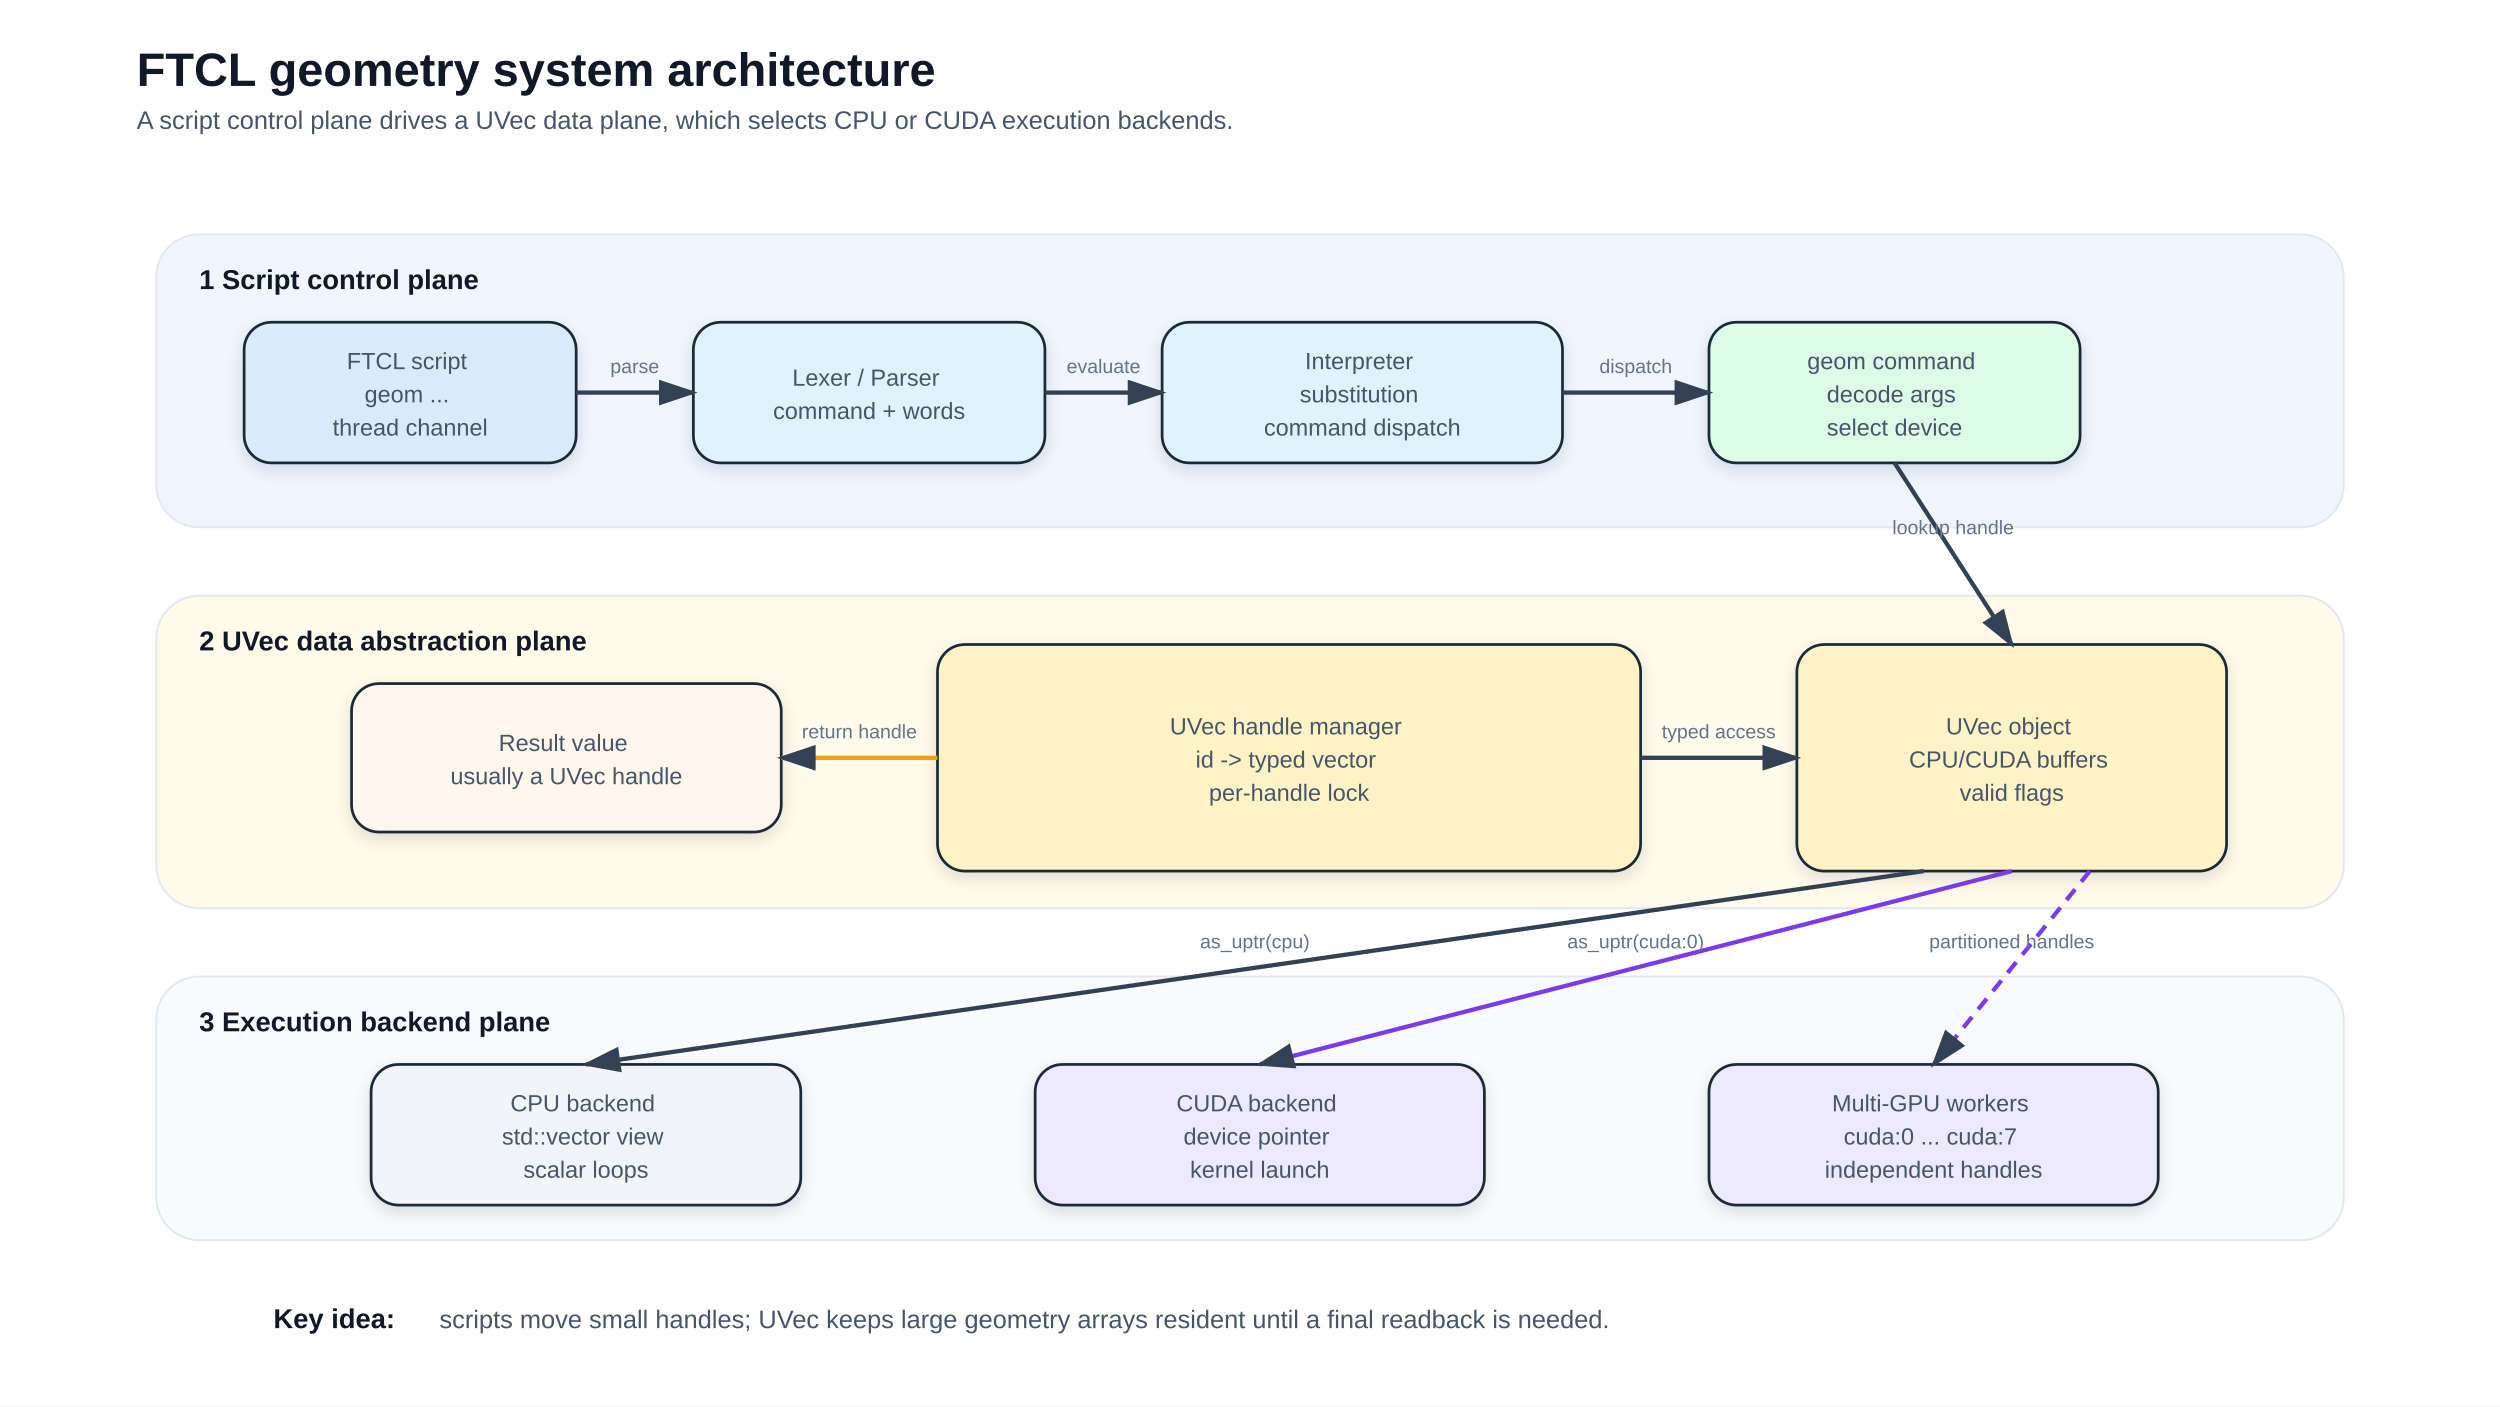
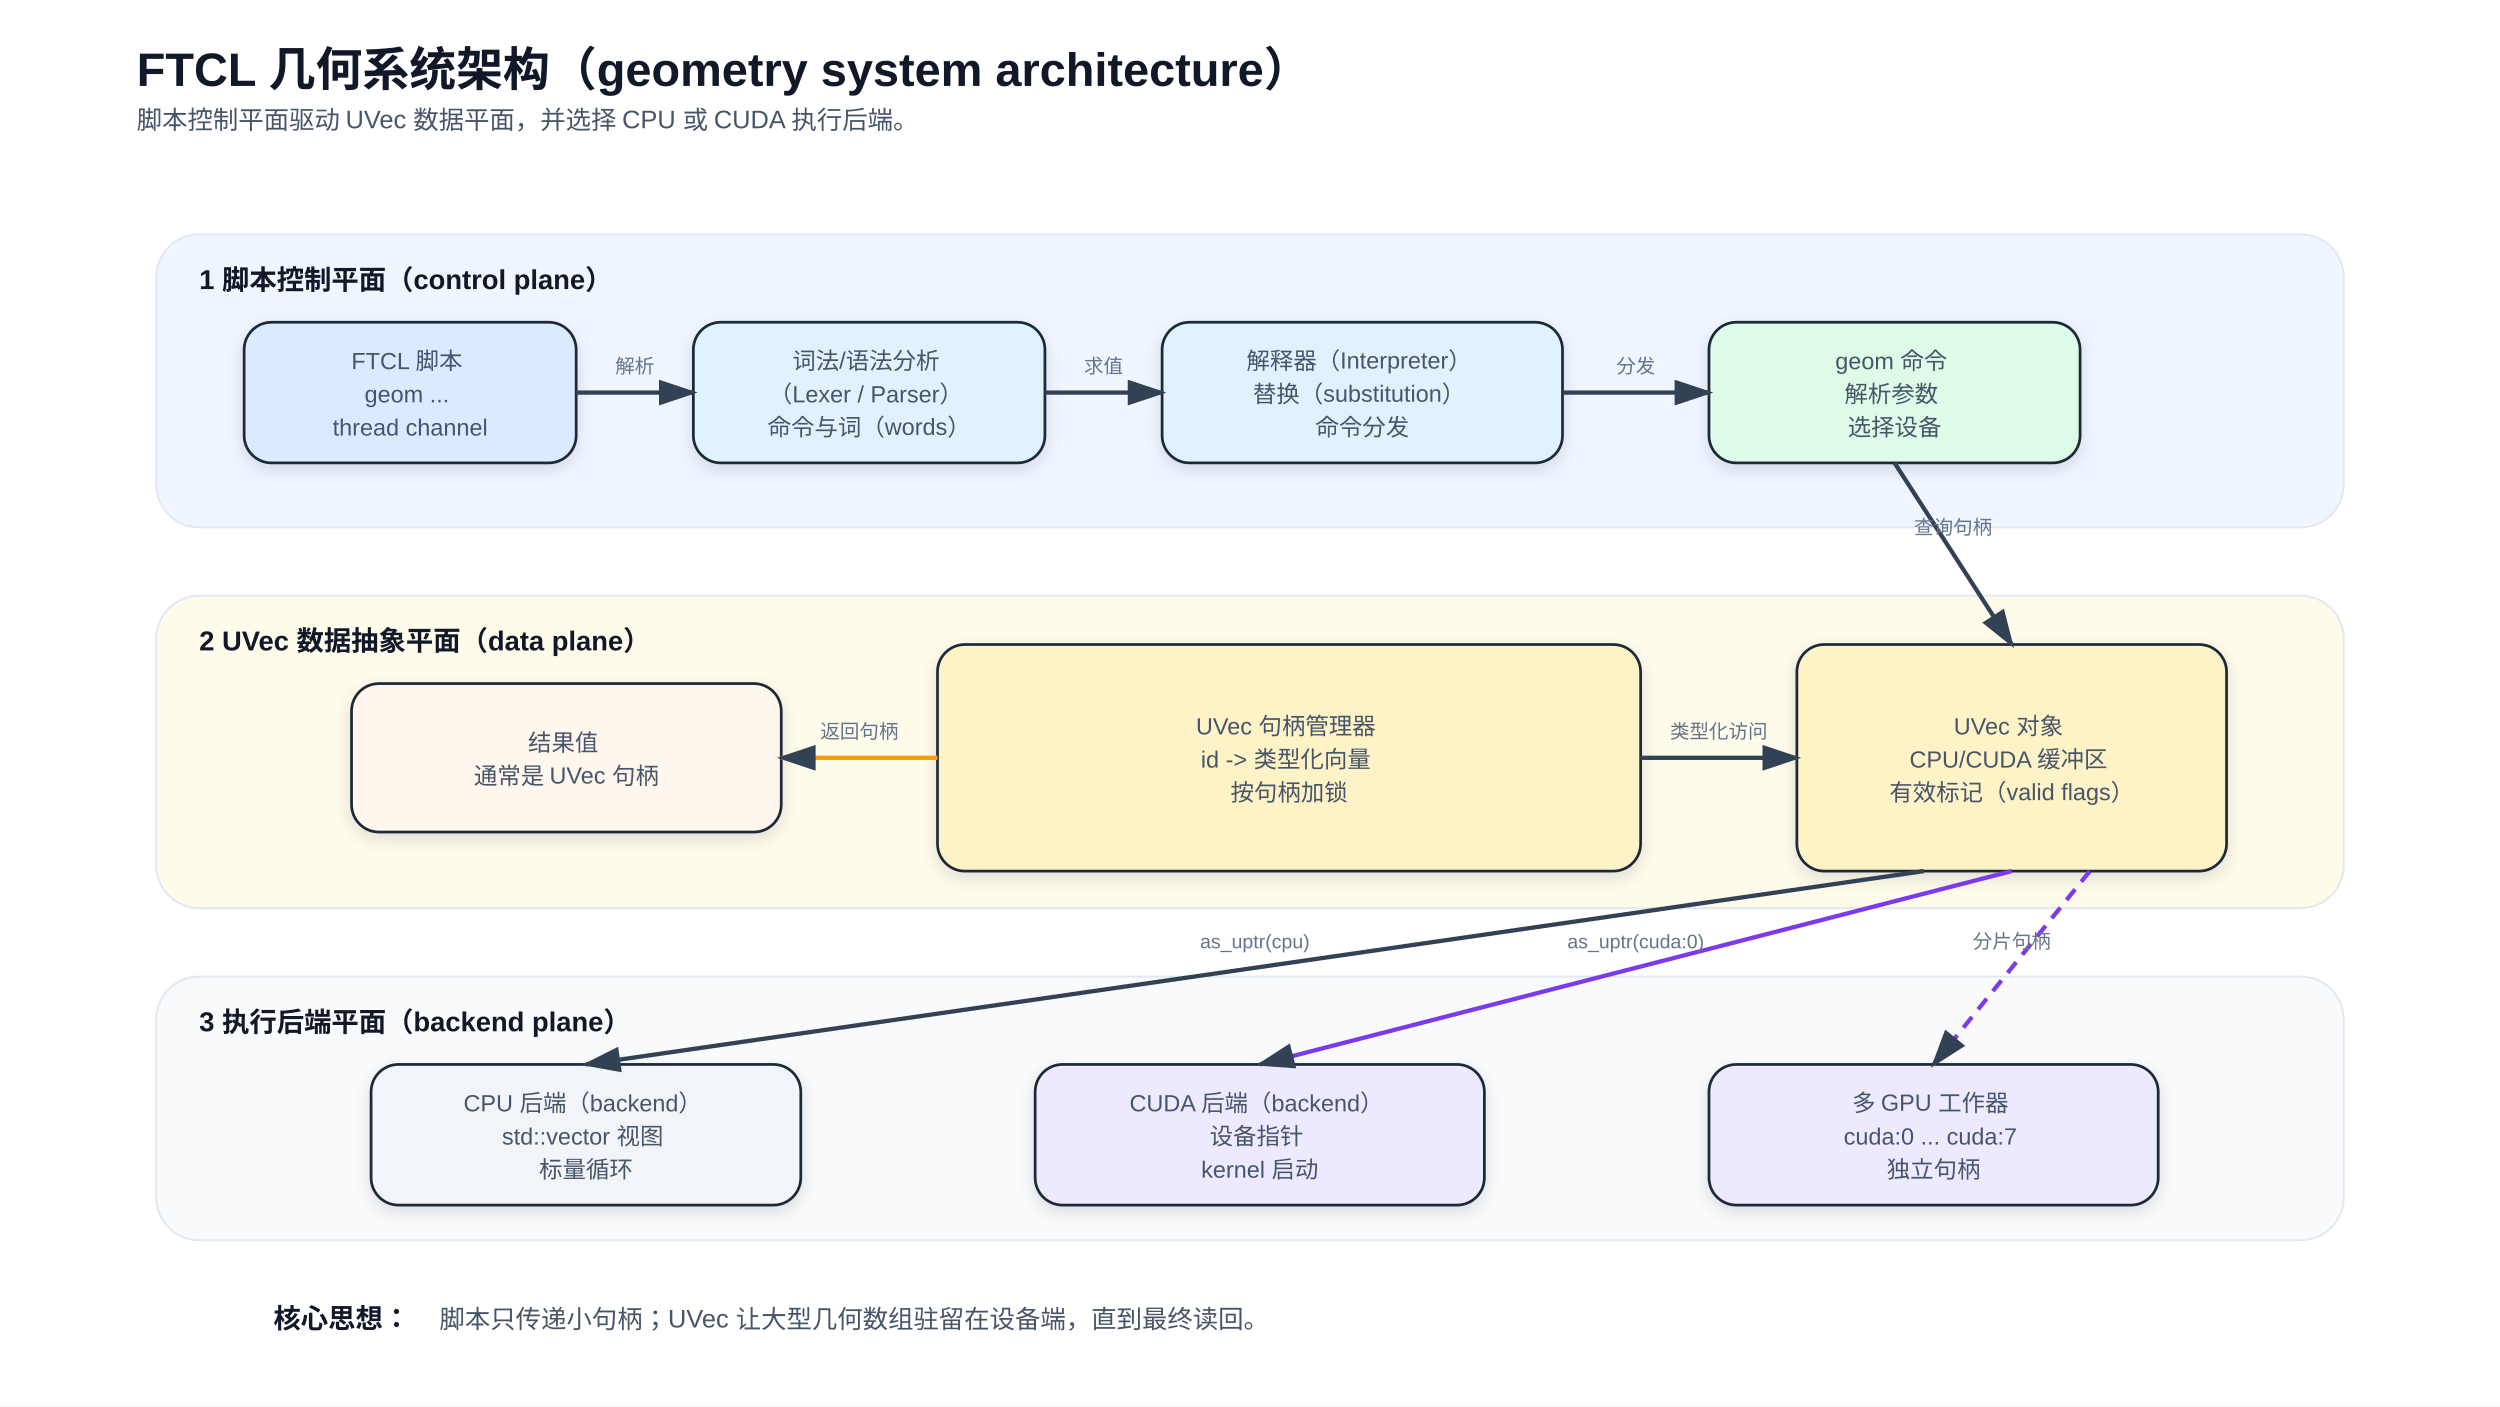
<svg xmlns="http://www.w3.org/2000/svg" width="1280" height="720" viewBox="0 0 1280 720" role="img">
  <style>
- text{font-family:Arial,Helvetica,sans-serif;fill:#111827;}
+ text{font-family:'AR PL UMing TW MBE','AR PL UMing CN','FandolHei','Microsoft YaHei','SimHei',Arial,Helvetica,sans-serif;fill:#111827;}
.title{font-size:24px;font-weight:700;}
.subtitle{font-size:13px;fill:#475569;}
.label{font-size:14px;font-weight:700;}
.small{font-size:12px;fill:#475569;}
.tiny{font-size:10px;fill:#64748b;}
.axis{font-size:12px;fill:#374151;}
.box{stroke:#1f2937;stroke-width:1.4;rx:14;ry:14;}
</style>
  <defs>
    <marker id="arrow" markerWidth="10" markerHeight="10" refX="8" refY="3" orient="auto" markerUnits="strokeWidth">
      <path d="M0,0 L0,6 L9,3 z" fill="#334155" />
    </marker>
    <filter id="shadow" x="-10%" y="-10%" width="120%" height="130%">
      <feDropShadow dx="0" dy="3" stdDeviation="4" flood-color="#0f172a" flood-opacity="0.12" />
    </filter>
  </defs>
  <rect x="0" y="0" width="1280" height="720" fill="#ffffff" />
-   <text class="title" x="70.00" y="44.00" text-anchor="start">FTCL geometry system architecture</text>
-   <text class="subtitle" x="70.00" y="66.00" text-anchor="start">A script control plane drives a UVec data plane, which selects CPU or CUDA execution backends.</text>
+   <text class="title" x="70.00" y="44.00" text-anchor="start">FTCL 几何系统架构（geometry system architecture）</text>
+   <text class="subtitle" x="70.00" y="66.00" text-anchor="start">脚本控制平面驱动 UVec 数据平面，并选择 CPU 或 CUDA 执行后端。</text>
  <rect x="80" y="120" width="1120" height="150" rx="22" fill="#eff6ff" stroke="#e2e8f0" />
-   <text class="label" x="102.00" y="148.00" text-anchor="start">1  Script control plane</text>
+   <text class="label" x="102.00" y="148.00" text-anchor="start">1  脚本控制平面（control plane）</text>
  <rect x="80" y="305" width="1120" height="160" rx="22" fill="#fffbeb" stroke="#e2e8f0" />
-   <text class="label" x="102.00" y="333.00" text-anchor="start">2  UVec data abstraction plane</text>
+   <text class="label" x="102.00" y="333.00" text-anchor="start">2  UVec 数据抽象平面（data plane）</text>
  <rect x="80" y="500" width="1120" height="135" rx="22" fill="#f8fafc" stroke="#e2e8f0" />
-   <text class="label" x="102.00" y="528.00" text-anchor="start">3  Execution backend plane</text>
+   <text class="label" x="102.00" y="528.00" text-anchor="start">3  执行后端平面（backend plane）</text>
  <rect class="box" x="125.00" y="165.00" width="170.00" height="72.00" fill="#dbeafe" stroke="#1f2937" filter="url(#shadow)" />
  <text class="small" x="210.00" y="189.00" text-anchor="middle">
-     <tspan x="210.00" dy="0.00">FTCL script</tspan>
+     <tspan x="210.00" dy="0.00">FTCL 脚本</tspan>
    <tspan x="210.00" dy="17.00">geom ...</tspan>
    <tspan x="210.00" dy="17.00">thread channel</tspan>
  </text>
  <rect class="box" x="355.00" y="165.00" width="180.00" height="72.00" fill="#e0f2fe" stroke="#1f2937" filter="url(#shadow)" />
-   <text class="small" x="445.00" y="197.50" text-anchor="middle">
-     <tspan x="445.00" dy="0.00">Lexer / Parser</tspan>
-     <tspan x="445.00" dy="17.00">command + words</tspan>
+   <text class="small" x="445.00" y="189.00" text-anchor="middle">
+     <tspan x="445.00" dy="0.00">词法/语法分析</tspan>
+     <tspan x="445.00" dy="17.00">（Lexer / Parser）</tspan>
+     <tspan x="445.00" dy="17.00">命令与词（words）</tspan>
  </text>
  <rect class="box" x="595.00" y="165.00" width="205.00" height="72.00" fill="#e0f2fe" stroke="#1f2937" filter="url(#shadow)" />
  <text class="small" x="697.50" y="189.00" text-anchor="middle">
-     <tspan x="697.50" dy="0.00">Interpreter</tspan>
-     <tspan x="697.50" dy="17.00">substitution</tspan>
-     <tspan x="697.50" dy="17.00">command dispatch</tspan>
+     <tspan x="697.50" dy="0.00">解释器（Interpreter）</tspan>
+     <tspan x="697.50" dy="17.00">替换（substitution）</tspan>
+     <tspan x="697.50" dy="17.00">命令分发</tspan>
  </text>
  <rect class="box" x="875.00" y="165.00" width="190.00" height="72.00" fill="#dcfce7" stroke="#1f2937" filter="url(#shadow)" />
  <text class="small" x="970.00" y="189.00" text-anchor="middle">
-     <tspan x="970.00" dy="0.00">geom command</tspan>
-     <tspan x="970.00" dy="17.00">decode args</tspan>
-     <tspan x="970.00" dy="17.00">select device</tspan>
+     <tspan x="970.00" dy="0.00">geom 命令</tspan>
+     <tspan x="970.00" dy="17.00">解析参数</tspan>
+     <tspan x="970.00" dy="17.00">选择设备</tspan>
  </text>
  <line x1="295.00" y1="201.00" x2="355.00" y2="201.00" stroke="#334155" stroke-width="2.2" marker-end="url(#arrow)" />
-   <text class="tiny" x="325.00" y="191.00" text-anchor="middle">parse</text>
+   <text class="tiny" x="325.00" y="191.00" text-anchor="middle">解析</text>
  <line x1="535.00" y1="201.00" x2="595.00" y2="201.00" stroke="#334155" stroke-width="2.2" marker-end="url(#arrow)" />
-   <text class="tiny" x="565.00" y="191.00" text-anchor="middle">evaluate</text>
+   <text class="tiny" x="565.00" y="191.00" text-anchor="middle">求值</text>
  <line x1="800.00" y1="201.00" x2="875.00" y2="201.00" stroke="#334155" stroke-width="2.2" marker-end="url(#arrow)" />
-   <text class="tiny" x="837.50" y="191.00" text-anchor="middle">dispatch</text>
+   <text class="tiny" x="837.50" y="191.00" text-anchor="middle">分发</text>
  <rect class="box" x="180.00" y="350.00" width="220.00" height="76.00" fill="#fff7ed" stroke="#1f2937" filter="url(#shadow)" />
  <text class="small" x="290.00" y="384.50" text-anchor="middle">
-     <tspan x="290.00" dy="0.00">Result value</tspan>
-     <tspan x="290.00" dy="17.00">usually a UVec handle</tspan>
+     <tspan x="290.00" dy="0.00">结果值</tspan>
+     <tspan x="290.00" dy="17.00">通常是 UVec 句柄</tspan>
  </text>
  <rect class="box" x="480.00" y="330.00" width="360.00" height="116.00" fill="#fef3c7" stroke="#1f2937" filter="url(#shadow)" />
  <text class="small" x="660.00" y="376.00" text-anchor="middle">
-     <tspan x="660.00" dy="0.00">UVec handle manager</tspan>
-     <tspan x="660.00" dy="17.00">id -&gt; typed vector</tspan>
-     <tspan x="660.00" dy="17.00">per-handle lock</tspan>
+     <tspan x="660.00" dy="0.00">UVec 句柄管理器</tspan>
+     <tspan x="660.00" dy="17.00">id -&gt; 类型化向量</tspan>
+     <tspan x="660.00" dy="17.00">按句柄加锁</tspan>
  </text>
  <rect class="box" x="920.00" y="330.00" width="220.00" height="116.00" fill="#fef3c7" stroke="#1f2937" filter="url(#shadow)" />
  <text class="small" x="1030.00" y="376.00" text-anchor="middle">
-     <tspan x="1030.00" dy="0.00">UVec object</tspan>
-     <tspan x="1030.00" dy="17.00">CPU/CUDA buffers</tspan>
-     <tspan x="1030.00" dy="17.00">valid flags</tspan>
+     <tspan x="1030.00" dy="0.00">UVec 对象</tspan>
+     <tspan x="1030.00" dy="17.00">CPU/CUDA 缓冲区</tspan>
+     <tspan x="1030.00" dy="17.00">有效标记（valid flags）</tspan>
  </text>
  <line x1="970.00" y1="237.00" x2="1030.00" y2="330.00" stroke="#334155" stroke-width="2.2" marker-end="url(#arrow)" />
-   <text class="tiny" x="1000.00" y="273.50" text-anchor="middle">lookup handle</text>
+   <text class="tiny" x="1000.00" y="273.50" text-anchor="middle">查询句柄</text>
  <line x1="840.00" y1="388.00" x2="920.00" y2="388.00" stroke="#334155" stroke-width="2.2" marker-end="url(#arrow)" />
-   <text class="tiny" x="880.00" y="378.00" text-anchor="middle">typed access</text>
+   <text class="tiny" x="880.00" y="378.00" text-anchor="middle">类型化访问</text>
  <line x1="480.00" y1="388.00" x2="400.00" y2="388.00" stroke="#f59e0b" stroke-width="2.2" marker-end="url(#arrow)" />
-   <text class="tiny" x="440.00" y="378.00" text-anchor="middle">return handle</text>
+   <text class="tiny" x="440.00" y="378.00" text-anchor="middle">返回句柄</text>
  <rect class="box" x="190.00" y="545.00" width="220.00" height="72.00" fill="#f1f5f9" stroke="#1f2937" filter="url(#shadow)" />
  <text class="small" x="300.00" y="569.00" text-anchor="middle">
-     <tspan x="300.00" dy="0.00">CPU backend</tspan>
-     <tspan x="300.00" dy="17.00">std::vector view</tspan>
-     <tspan x="300.00" dy="17.00">scalar loops</tspan>
+     <tspan x="300.00" dy="0.00">CPU 后端（backend）</tspan>
+     <tspan x="300.00" dy="17.00">std::vector 视图</tspan>
+     <tspan x="300.00" dy="17.00">标量循环</tspan>
  </text>
  <rect class="box" x="530.00" y="545.00" width="230.00" height="72.00" fill="#ede9fe" stroke="#1f2937" filter="url(#shadow)" />
  <text class="small" x="645.00" y="569.00" text-anchor="middle">
-     <tspan x="645.00" dy="0.00">CUDA backend</tspan>
-     <tspan x="645.00" dy="17.00">device pointer</tspan>
-     <tspan x="645.00" dy="17.00">kernel launch</tspan>
+     <tspan x="645.00" dy="0.00">CUDA 后端（backend）</tspan>
+     <tspan x="645.00" dy="17.00">设备指针</tspan>
+     <tspan x="645.00" dy="17.00">kernel 启动</tspan>
  </text>
  <rect class="box" x="875.00" y="545.00" width="230.00" height="72.00" fill="#ede9fe" stroke="#1f2937" filter="url(#shadow)" />
  <text class="small" x="990.00" y="569.00" text-anchor="middle">
-     <tspan x="990.00" dy="0.00">Multi-GPU workers</tspan>
+     <tspan x="990.00" dy="0.00">多 GPU 工作器</tspan>
    <tspan x="990.00" dy="17.00">cuda:0 ... cuda:7</tspan>
-     <tspan x="990.00" dy="17.00">independent handles</tspan>
+     <tspan x="990.00" dy="17.00">独立句柄</tspan>
  </text>
  <line x1="985.00" y1="446.00" x2="300.00" y2="545.00" stroke="#334155" stroke-width="2.2" marker-end="url(#arrow)" />
  <text class="tiny" x="642.50" y="485.50" text-anchor="middle">as_uptr(cpu)</text>
  <line x1="1030.00" y1="446.00" x2="645.00" y2="545.00" stroke="#7c3aed" stroke-width="2.2" marker-end="url(#arrow)" />
  <text class="tiny" x="837.50" y="485.50" text-anchor="middle">as_uptr(cuda:0)</text>
  <line x1="1070.00" y1="446.00" x2="990.00" y2="545.00" stroke="#7c3aed" stroke-width="2.2" stroke-dasharray="7 5" marker-end="url(#arrow)" />
-   <text class="tiny" x="1030.00" y="485.50" text-anchor="middle">partitioned handles</text>
-   <text class="label" x="140.00" y="680.00" text-anchor="start">Key idea:</text>
-   <text class="subtitle" x="225.00" y="680.00" text-anchor="start">scripts move small handles; UVec keeps large geometry arrays resident until a final readback is needed.</text>
+   <text class="tiny" x="1030.00" y="485.50" text-anchor="middle">分片句柄</text>
+   <text class="label" x="140.00" y="680.00" text-anchor="start">核心思想：</text>
+   <text class="subtitle" x="225.00" y="680.00" text-anchor="start">脚本只传递小句柄；UVec 让大型几何数组驻留在设备端，直到最终读回。</text>
</svg>
